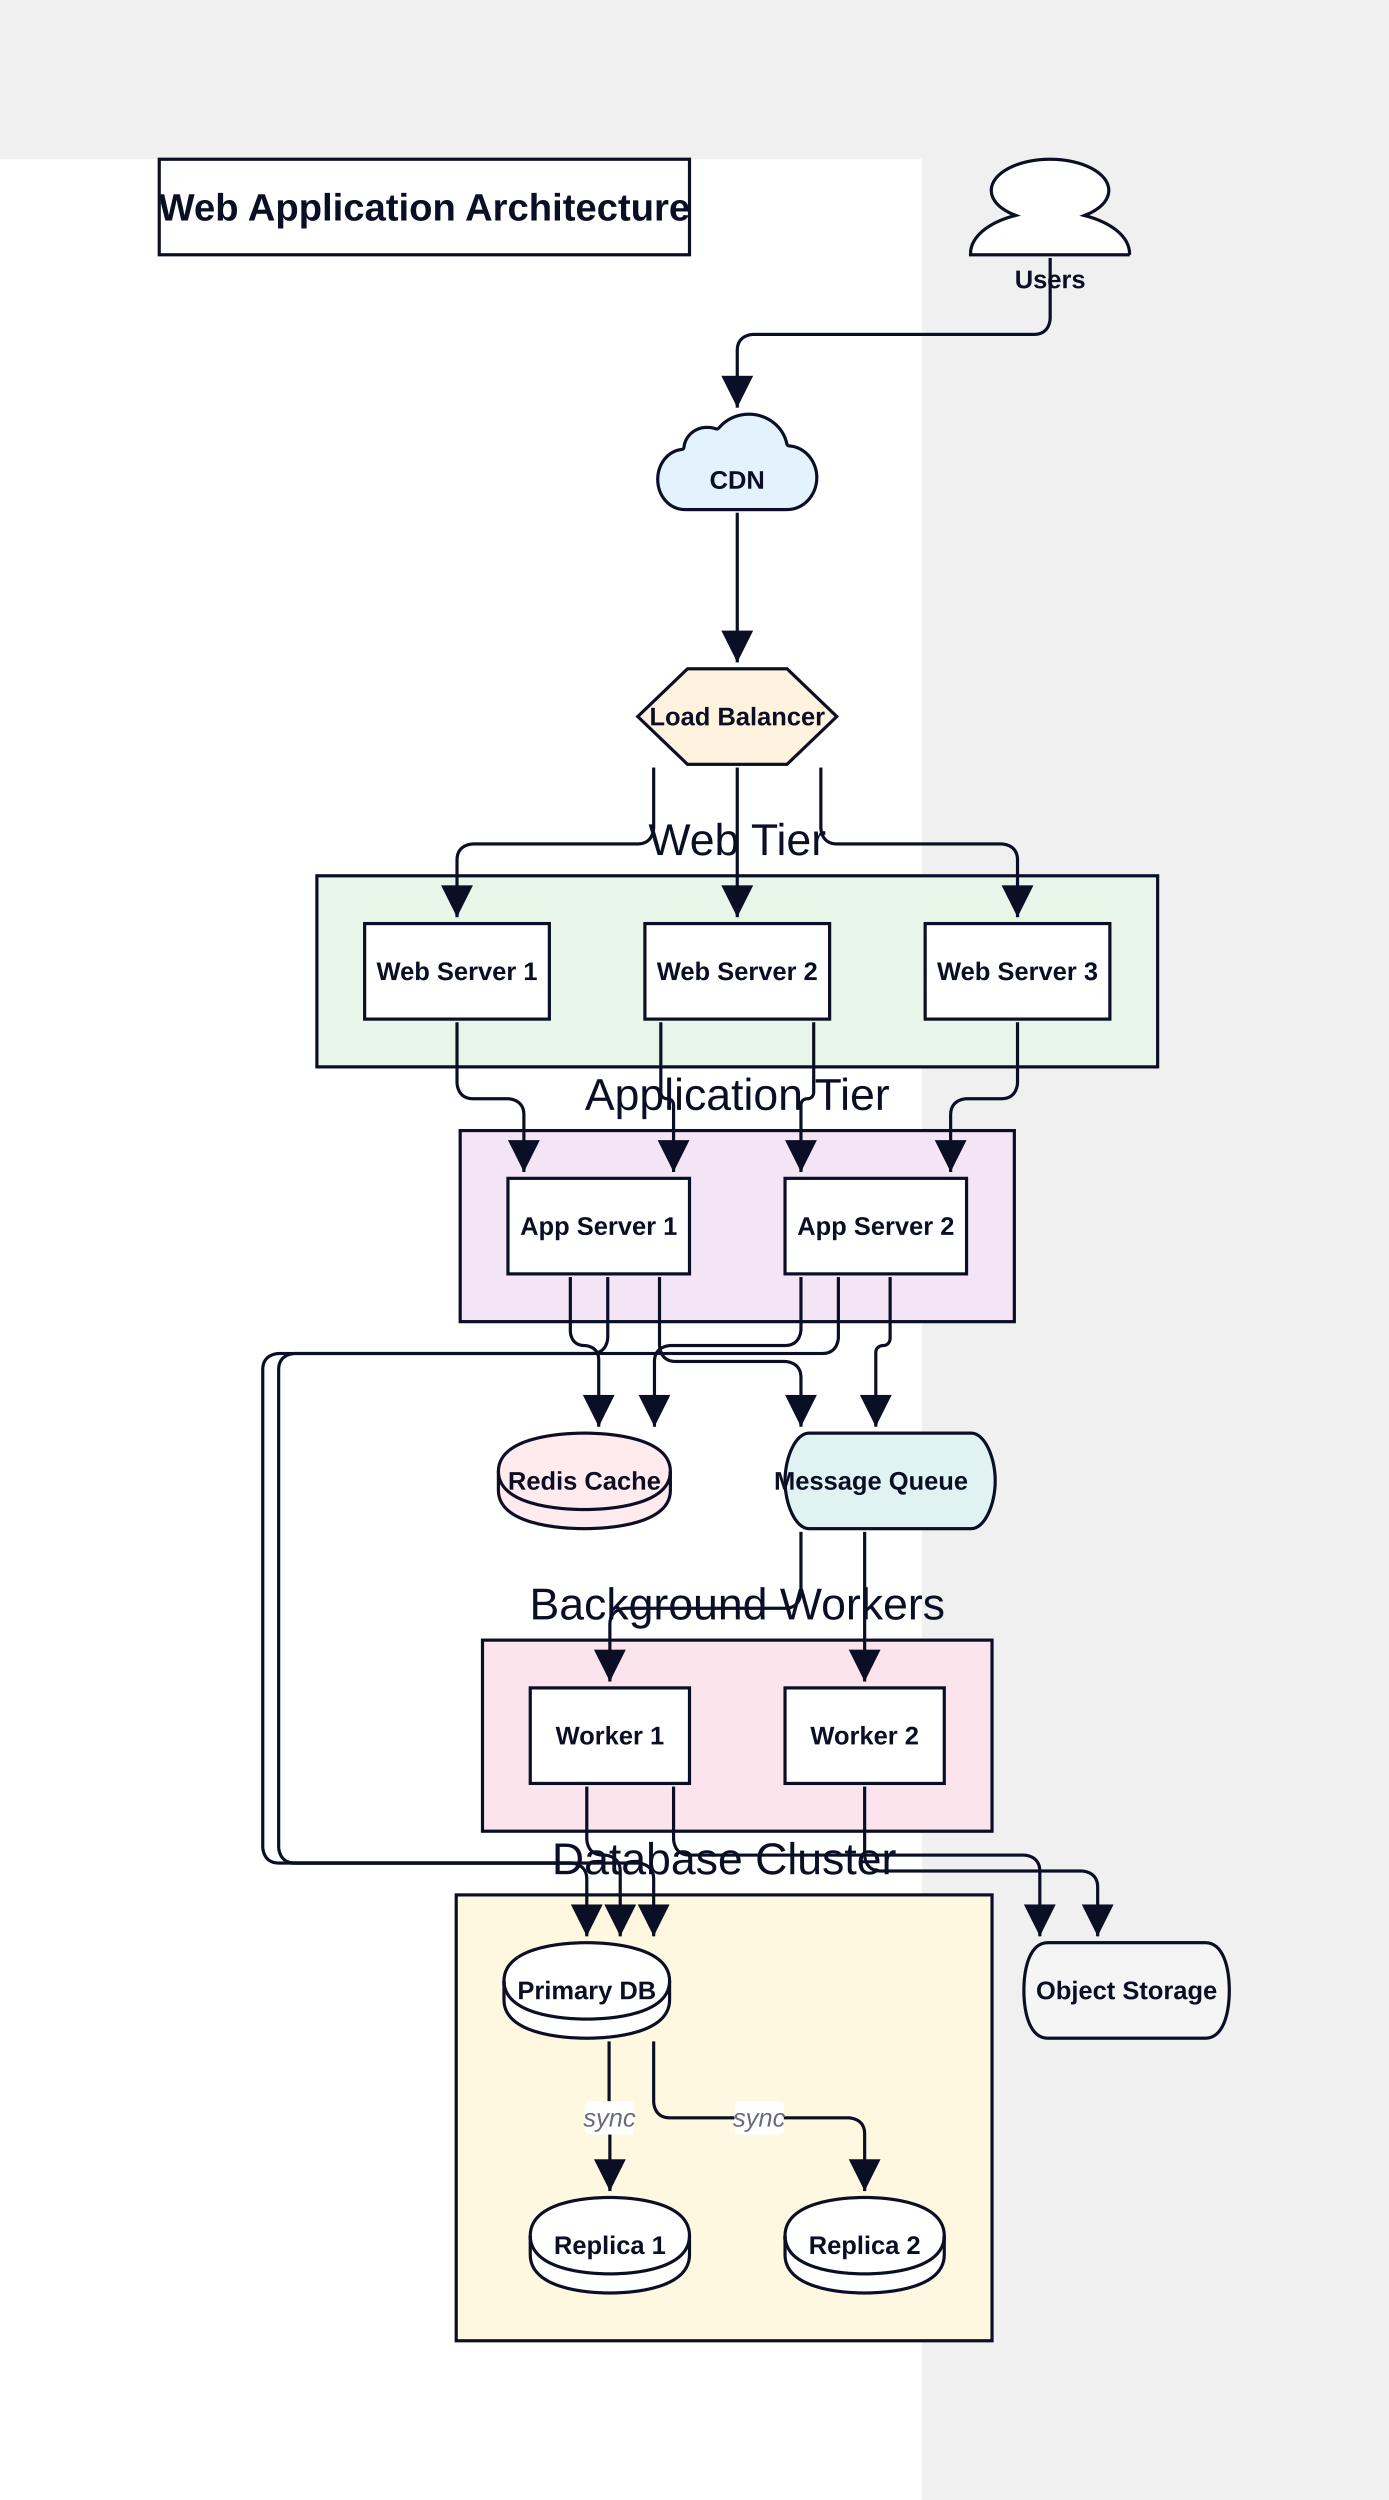
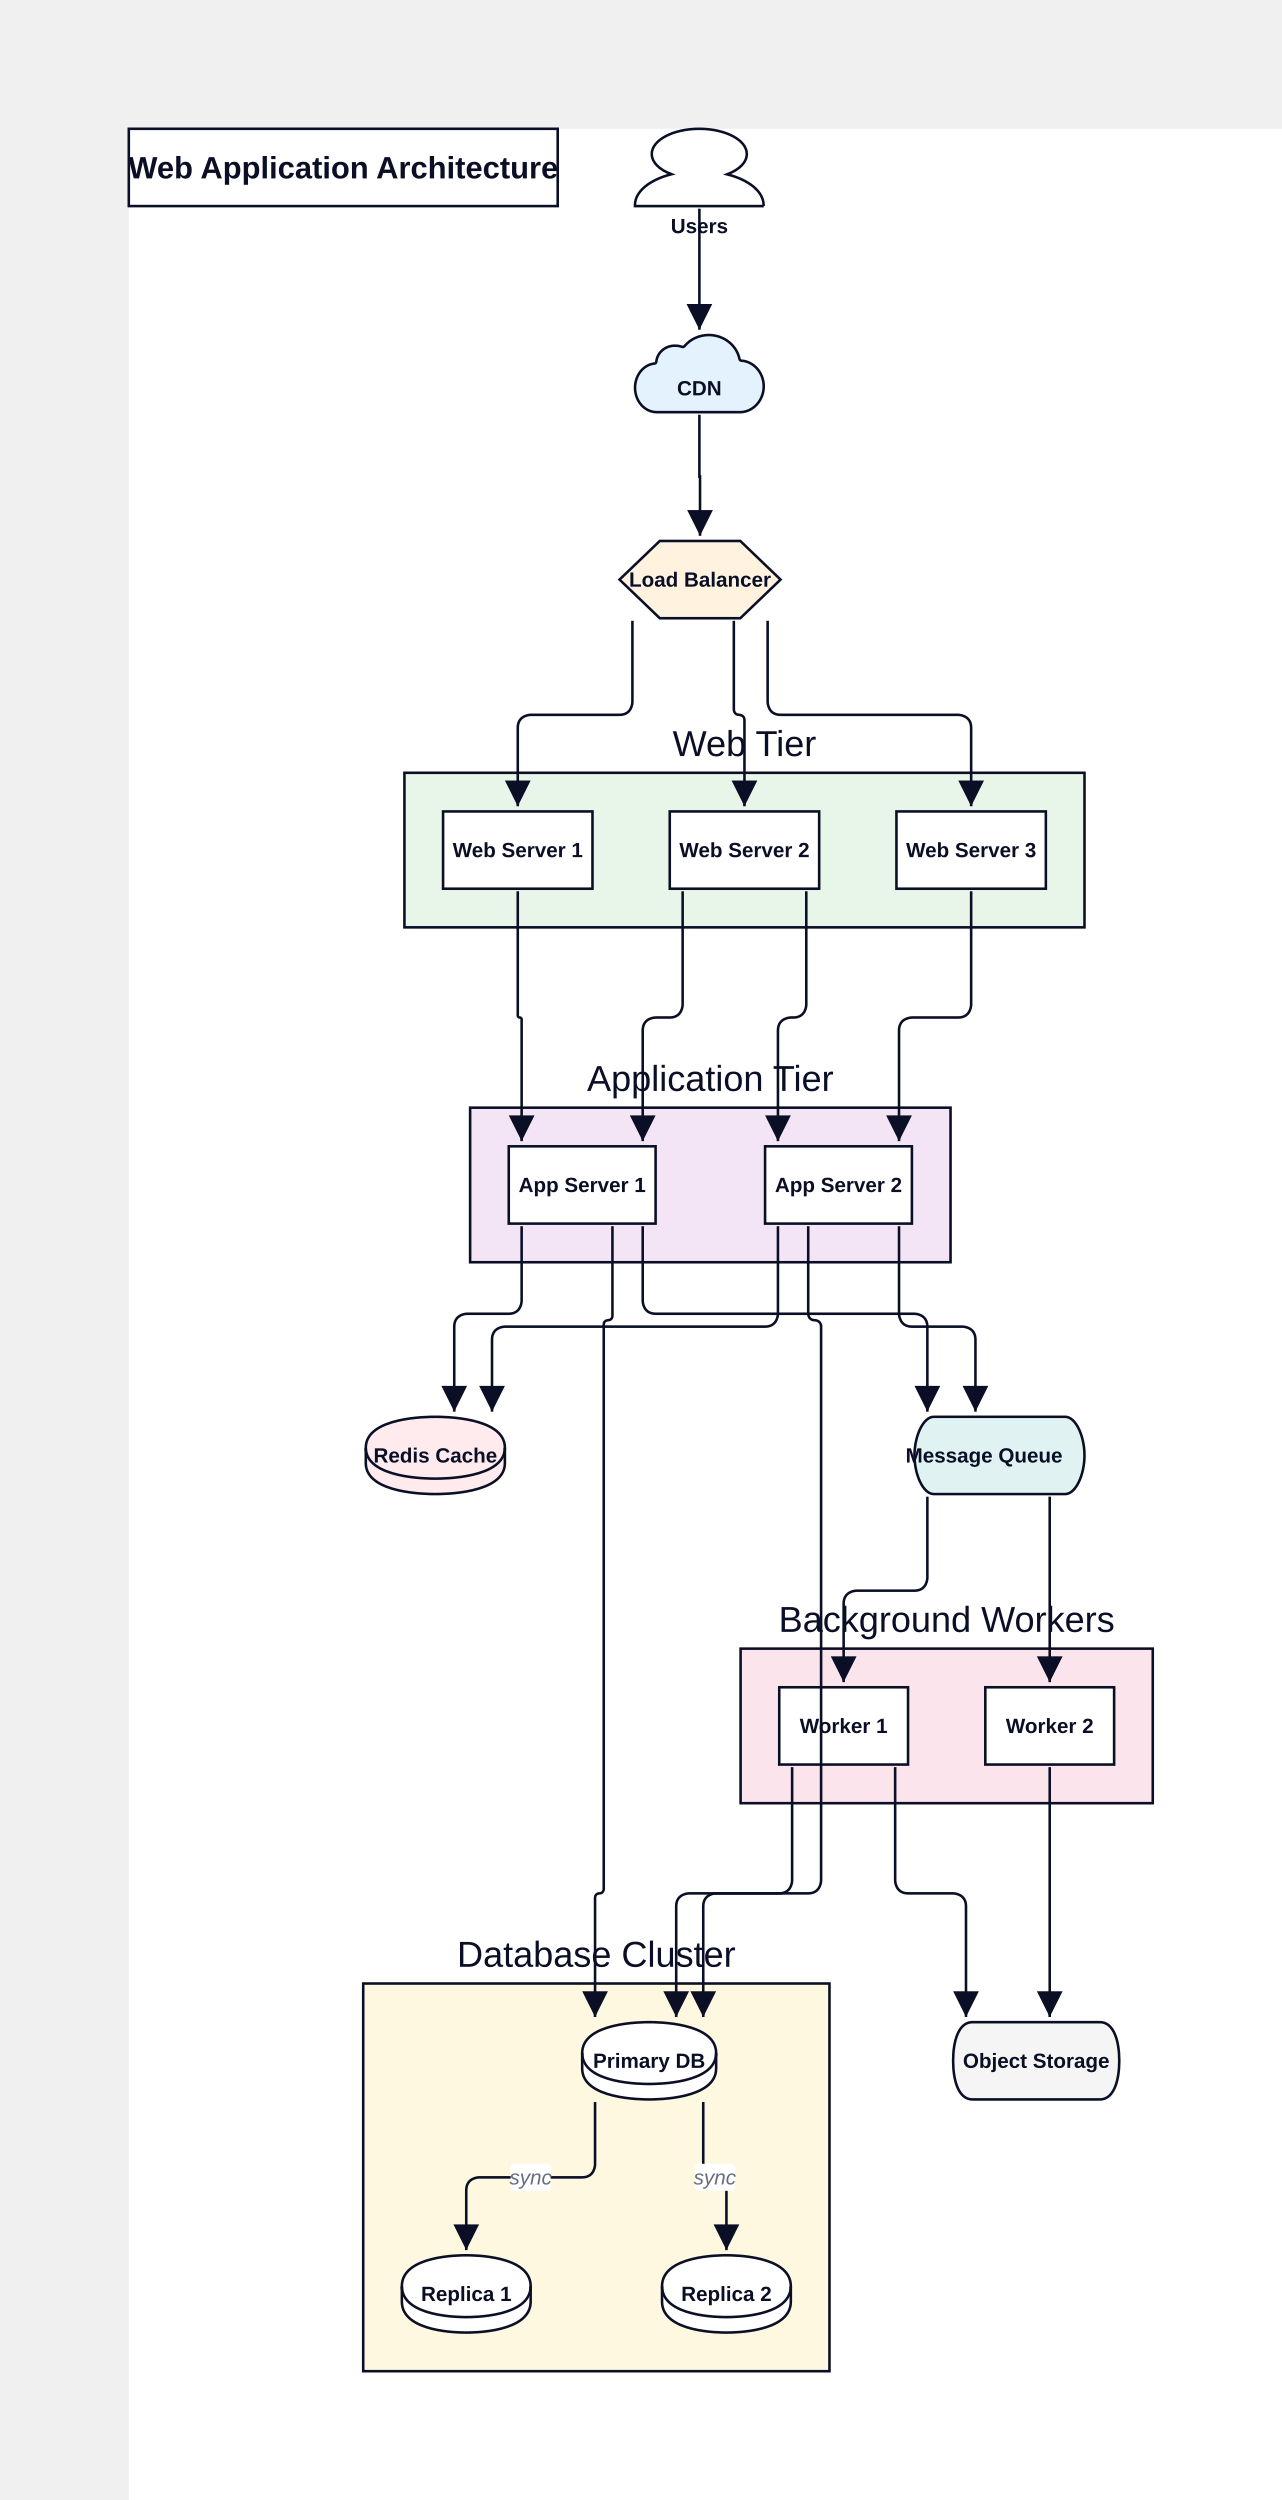
- <svg xmlns="http://www.w3.org/2000/svg" width="872" height="1570" viewBox="293 -100 872 1570" data-d2-version="0.1.0">
+ <svg xmlns="http://www.w3.org/2000/svg" width="995" height="1941" viewBox="-100 -100 995 1941" data-d2-version="0.1.0">
  <defs>
    <marker id="arrow-triangle" markerWidth="10" markerHeight="10" refX="10" refY="5" orient="auto" markerUnits="strokeWidth">
      <path d="M0,0 L10,5 L0,10 Z" fill="#0A0F25" />
    </marker>
    <marker id="arrow-triangle-reverse" markerWidth="10" markerHeight="10" refX="0" refY="5" orient="auto" markerUnits="strokeWidth">
      <path d="M10,0 L0,5 L10,10 Z" fill="#0A0F25" />
    </marker>
    <marker id="arrow-diamond" markerWidth="10" markerHeight="10" refX="10" refY="5" orient="auto" markerUnits="strokeWidth">
      <path d="M0,5 L5,0 L10,5 L5,10 Z" fill="#0A0F25" />
    </marker>
    <marker id="arrow-diamond-reverse" markerWidth="10" markerHeight="10" refX="0" refY="5" orient="auto" markerUnits="strokeWidth">
      <path d="M0,5 L5,0 L10,5 L5,10 Z" fill="#0A0F25" />
    </marker>
    <marker id="arrow-circle" markerWidth="10" markerHeight="10" refX="6" refY="5" orient="auto" markerUnits="strokeWidth">
      <circle cx="5" cy="5" r="4" fill="#0A0F25" />
    </marker>
    <marker id="arrow-circle-reverse" markerWidth="10" markerHeight="10" refX="4" refY="5" orient="auto" markerUnits="strokeWidth">
      <circle cx="5" cy="5" r="4" fill="#0A0F25" />
    </marker>
    <marker id="arrow-cf-one" markerWidth="10" markerHeight="10" refX="10" refY="5" orient="auto" markerUnits="strokeWidth">
      <line x1="10" y1="0" x2="10" y2="10" stroke="#0A0F25" stroke-width="2" />
    </marker>
    <marker id="arrow-cf-one-reverse" markerWidth="10" markerHeight="10" refX="0" refY="5" orient="auto" markerUnits="strokeWidth">
      <line x1="0" y1="0" x2="0" y2="10" stroke="#0A0F25" stroke-width="2" />
    </marker>
    <marker id="arrow-cf-many" markerWidth="10" markerHeight="10" refX="10" refY="5" orient="auto" markerUnits="strokeWidth">
      <path d="M0,5 L10,0 M0,5 L10,5 M0,5 L10,10" stroke="#0A0F25" stroke-width="2" fill="none" />
    </marker>
    <marker id="arrow-cf-many-reverse" markerWidth="10" markerHeight="10" refX="0" refY="5" orient="auto" markerUnits="strokeWidth">
      <path d="M10,5 L0,0 M10,5 L0,5 M10,5 L0,10" stroke="#0A0F25" stroke-width="2" fill="none" />
    </marker>
    <marker id="arrow-cf-one-required" markerWidth="10" markerHeight="10" refX="10" refY="5" orient="auto" markerUnits="strokeWidth">
      <line x1="10" y1="0" x2="10" y2="10" stroke="#0A0F25" stroke-width="2" />
      <line x1="7" y1="0" x2="7" y2="10" stroke="#0A0F25" stroke-width="2" />
    </marker>
    <marker id="arrow-cf-one-required-reverse" markerWidth="10" markerHeight="10" refX="0" refY="5" orient="auto" markerUnits="strokeWidth">
      <line x1="0" y1="0" x2="0" y2="10" stroke="#0A0F25" stroke-width="2" />
      <line x1="3" y1="0" x2="3" y2="10" stroke="#0A0F25" stroke-width="2" />
    </marker>
    <marker id="arrow-cf-many-required" markerWidth="10" markerHeight="10" refX="10" refY="5" orient="auto" markerUnits="strokeWidth">
      <path d="M0,5 L10,0 M0,5 L10,5 M0,5 L10,10" stroke="#0A0F25" stroke-width="2" fill="none" />
      <line x1="3" y1="0" x2="3" y2="10" stroke="#0A0F25" stroke-width="2" />
    </marker>
    <marker id="arrow-cf-many-required-reverse" markerWidth="10" markerHeight="10" refX="0" refY="5" orient="auto" markerUnits="strokeWidth">
      <path d="M10,5 L0,0 M10,5 L0,5 M10,5 L0,10" stroke="#0A0F25" stroke-width="2" fill="none" />
      <line x1="7" y1="0" x2="7" y2="10" stroke="#0A0F25" stroke-width="2" />
    </marker>
    <marker id="arrow-cf-one-optional" markerWidth="10" markerHeight="10" refX="10" refY="5" orient="auto" markerUnits="strokeWidth">
      <line x1="10" y1="0" x2="10" y2="10" stroke="#0A0F25" stroke-width="2" />
      <circle cx="7" cy="5" r="2" stroke="#0A0F25" stroke-width="2" fill="white" />
    </marker>
    <marker id="arrow-cf-one-optional-reverse" markerWidth="10" markerHeight="10" refX="0" refY="5" orient="auto" markerUnits="strokeWidth">
      <line x1="0" y1="0" x2="0" y2="10" stroke="#0A0F25" stroke-width="2" />
      <circle cx="3" cy="5" r="2" stroke="#0A0F25" stroke-width="2" fill="white" />
    </marker>
    <marker id="arrow-cf-many-optional" markerWidth="10" markerHeight="10" refX="10" refY="5" orient="auto" markerUnits="strokeWidth">
      <path d="M0,5 L10,0 M0,5 L10,5 M0,5 L10,10" stroke="#0A0F25" stroke-width="2" fill="none" />
      <circle cx="3" cy="5" r="2" stroke="#0A0F25" stroke-width="2" fill="white" />
    </marker>
    <marker id="arrow-cf-many-optional-reverse" markerWidth="10" markerHeight="10" refX="0" refY="5" orient="auto" markerUnits="strokeWidth">
      <path d="M10,5 L0,0 M10,5 L0,5 M10,5 L0,10" stroke="#0A0F25" stroke-width="2" fill="none" />
      <circle cx="7" cy="5" r="2" stroke="#0A0F25" stroke-width="2" fill="white" />
    </marker>
    <marker id="arrow-line" markerWidth="10" markerHeight="10" refX="10" refY="5" orient="auto" markerUnits="strokeWidth">
      <line x1="10" y1="0" x2="10" y2="10" stroke="#0A0F25" stroke-width="2" />
    </marker>
    <marker id="arrow-line-reverse" markerWidth="10" markerHeight="10" refX="0" refY="5" orient="auto" markerUnits="strokeWidth">
      <line x1="0" y1="0" x2="0" y2="10" stroke="#0A0F25" stroke-width="2" />
    </marker>
    <marker id="arrow-open" markerWidth="10" markerHeight="10" refX="10" refY="5" orient="auto" markerUnits="strokeWidth">
      <path d="M0,0 L10,5 L0,10" stroke="#0A0F25" stroke-width="2" fill="none" />
    </marker>
    <marker id="arrow-open-reverse" markerWidth="10" markerHeight="10" refX="0" refY="5" orient="auto" markerUnits="strokeWidth">
      <path d="M10,0 L0,5 L10,10" stroke="#0A0F25" stroke-width="2" fill="none" />
    </marker>
    <marker id="arrow" markerWidth="10" markerHeight="10" refX="10" refY="5" orient="auto" markerUnits="strokeWidth">
      <path d="M0,0 L10,5 L0,10 Z" fill="#0A0F25" />
    </marker>
    <marker id="arrow-reverse" markerWidth="10" markerHeight="10" refX="0" refY="5" orient="auto" markerUnits="strokeWidth">
      <path d="M10,0 L0,5 L10,10 Z" fill="#0A0F25" />
    </marker>
  </defs>
  <rect width="100%" height="100%" fill="#FFFFFF" />
  <g id="base-layer">
-     <rect x="393" y="0" width="333" height="60" fill="#FFFFFF" stroke="#0A0F25" stroke-width="2" rx="0" ry="0" />
-     <path d="M 1002.5 60 H 902.5 v -0.853 c 0 -10.233 10.981 -19.457 28.258 -23.876 C 921.241 31.705 915.531 25.891 915.531 19.535 C 915.531 8.76 932.075 0 952.427 0 c 20.351 0 36.896 8.76 36.896 19.535 c 0 6.357 -5.564 12.093 -15.227 15.814 c 17.277 4.419 28.258 13.643 28.258 23.876 v 0.775 Z" fill="#FFFFFF" stroke="#0A0F25" stroke-width="2" />
-     <path d="M 722.527 180.975 C 722.527 181.613 721.861 182.25 721.194 182.25 C 712.701 183.046 706.04 191.173 706.04 201.052 C 706.04 211.568 713.534 220.013 723.026 220.013 H 787.475 C 797.633 220.013 805.96 210.93 805.96 199.936 C 805.96 189.42 798.299 180.656 788.641 180.019 C 787.974 180.019 787.308 179.541 787.142 178.744 C 784.977 168.069 774.985 160.102 763.328 160.102 C 755.667 160.102 748.839 163.448 744.509 168.706 C 744.01 169.344 743.177 169.503 742.677 169.344 C 741.012 168.706 739.18 168.388 737.182 168.388 C 729.521 168.228 723.193 173.805 722.527 180.975 Z" fill="#e3f2fd" stroke="#0A0F25" stroke-width="2" />
-     <polygon points="724.75,320 787.25,320 818.5,350 787.25,380 724.75,380 693.5,350" fill="#fff3e0" stroke="#0A0F25" stroke-width="2" />
-     <rect x="492" y="450" width="528" height="120" fill="#e8f5e9" stroke="#0A0F25" stroke-width="2" rx="0" ry="0" />
-     <rect x="582" y="610" width="348" height="120" fill="#f3e5f5" stroke="#0A0F25" stroke-width="2" rx="0" ry="0" />
-     <path d="M 606 824 C 606 800 654.6 800 660 800 C 665.4 800 714 800 714 824 L 714 836 C 714 860 665.4 860 660 860 C 654.6 860 606 860 606 836 L 606 824 Z" fill="#ffebee" stroke="#0A0F25" stroke-width="2" />
-     <ellipse cx="660" cy="824" rx="54" ry="24" fill="none" stroke="none" stroke-width="0" />
-     <path d="M 606 824 C 606 848 654.6 848 660 848 C 665.4 848 714 848 714 824" fill="none" stroke="#0A0F25" stroke-width="2" />
-     <rect x="579.5" y="1090" width="336.5" height="280" fill="#fff8e1" stroke="#0A0F25" stroke-width="2" rx="0" ry="0" />
-     <path d="M 801 800 L 903 800 C 911.25 800 918 815 918 830 C 918 845 911.25 860 903 860 L 801 860 C 792.75 860 786 845 786 830 C 786 815 792.75 800 801 800 Z" fill="#e0f2f1" stroke="#0A0F25" stroke-width="2" />
-     <rect x="596" y="930" width="320" height="120" fill="#fce4ec" stroke="#0A0F25" stroke-width="2" rx="0" ry="0" />
-     <path d="M 951 1120 L 1050 1120 C 1060.95 1120 1065 1135 1065 1150 C 1065 1165 1060.95 1180 1050 1180 L 951 1180 C 940.05 1180 936 1165 936 1150 C 936 1135 940.05 1120 951 1120 Z" fill="#f5f5f5" stroke="#0A0F25" stroke-width="2" />
-     <rect x="698" y="480" width="116" height="60" fill="#FFFFFF" stroke="#0A0F25" stroke-width="2" rx="0" ry="0" />
-     <rect x="874" y="480" width="116" height="60" fill="#FFFFFF" stroke="#0A0F25" stroke-width="2" rx="0" ry="0" />
-     <path d="M 609.5 1144 C 609.5 1120 656.3 1120 661.5 1120 C 666.7 1120 713.5 1120 713.5 1144 L 713.5 1156 C 713.5 1180 666.7 1180 661.5 1180 C 656.3 1180 609.5 1180 609.5 1156 L 609.5 1144 Z" fill="#FFFFFF" stroke="#0A0F25" stroke-width="2" />
-     <ellipse cx="661.5" cy="1144" rx="52" ry="24" fill="none" stroke="none" stroke-width="0" />
-     <path d="M 609.5 1144 C 609.5 1168 656.3 1168 661.5 1168 C 666.7 1168 713.5 1168 713.5 1144" fill="none" stroke="#0A0F25" stroke-width="2" />
-     <path d="M 626 1304 C 626 1280 671 1280 676 1280 C 681 1280 726 1280 726 1304 L 726 1316 C 726 1340 681 1340 676 1340 C 671 1340 626 1340 626 1316 L 626 1304 Z" fill="#FFFFFF" stroke="#0A0F25" stroke-width="2" />
-     <ellipse cx="676" cy="1304" rx="50" ry="24" fill="none" stroke="none" stroke-width="0" />
-     <path d="M 626 1304 C 626 1328 671 1328 676 1328 C 681 1328 726 1328 726 1304" fill="none" stroke="#0A0F25" stroke-width="2" />
-     <path d="M 786 1304 C 786 1280 831 1280 836 1280 C 841 1280 886 1280 886 1304 L 886 1316 C 886 1340 841 1340 836 1340 C 831 1340 786 1340 786 1316 L 786 1304 Z" fill="#FFFFFF" stroke="#0A0F25" stroke-width="2" />
-     <ellipse cx="836" cy="1304" rx="50" ry="24" fill="none" stroke="none" stroke-width="0" />
-     <path d="M 786 1304 C 786 1328 831 1328 836 1328 C 841 1328 886 1328 886 1304" fill="none" stroke="#0A0F25" stroke-width="2" />
-     <rect x="522" y="480" width="116" height="60" fill="#FFFFFF" stroke="#0A0F25" stroke-width="2" rx="0" ry="0" />
-     <rect x="612" y="640" width="114" height="60" fill="#FFFFFF" stroke="#0A0F25" stroke-width="2" rx="0" ry="0" />
-     <rect x="626" y="960" width="100" height="60" fill="#FFFFFF" stroke="#0A0F25" stroke-width="2" rx="0" ry="0" />
-     <rect x="786" y="960" width="100" height="60" fill="#FFFFFF" stroke="#0A0F25" stroke-width="2" rx="0" ry="0" />
-     <rect x="786" y="640" width="114" height="60" fill="#FFFFFF" stroke="#0A0F25" stroke-width="2" rx="0" ry="0" />
-     <path d="M 675.5 1182 C 675.5 1201.2 675.5 1210.8 675.5 1230 C 675.7 1230 675.8 1230 676 1230 C 676 1248.4 676 1257.6 676 1276" fill="none" stroke="#0A0F25" stroke-width="2" marker-end="url(#arrow-triangle)" />
-     <rect x="660.25" y="1219.5" width="31" height="21" fill="#FFFFFF" stroke="none" stroke-width="1" rx="3" ry="3" />
-     <text x="675.75" y="1235.5" text-anchor="middle" dominant-baseline="alphabetic" font-family="Arial, sans-serif" font-size="16" style="fill: #676C7E; font-style: italic">sync</text>
-     <path d="M 703.5 1182 C 703.5 1197.2 703.5 1204.8 703.5 1220 C 703.5 1220 703.5 1230 713.5 1230 C 758.5 1230 781 1230 826 1230 C 826 1230 836 1230 836 1240 C 836 1254.4 836 1261.6 836 1276" fill="none" stroke="#0A0F25" stroke-width="2" marker-end="url(#arrow-triangle)" />
-     <rect x="754.25" y="1219.5" width="31" height="21" fill="#FFFFFF" stroke="none" stroke-width="1" rx="3" ry="3" />
-     <text x="769.75" y="1235.5" text-anchor="middle" dominant-baseline="alphabetic" font-family="Arial, sans-serif" font-size="16" style="fill: #676C7E; font-style: italic">sync</text>
-     <path d="M 952.5 62 C 952.5 77.2 952.5 84.8 952.5 100 C 952.5 100 952.5 110 942.5 110 C 871.9 110 836.6 110 766 110 C 766 110 756 110 756 120 C 756 134.4 756 141.6 756 156" fill="none" stroke="#0A0F25" stroke-width="2" marker-end="url(#arrow-triangle)" />
-     <path d="M 756 222 C 756 259.6 756 278.4 756 316" fill="none" stroke="#0A0F25" stroke-width="2" marker-end="url(#arrow-triangle)" />
-     <path d="M 703.5 382 C 703.5 397.2 703.5 404.8 703.5 420 C 703.5 420 703.5 430 693.5 430 C 652.1 430 631.4 430 590 430 C 590 430 580 430 580 440 C 580 454.4 580 461.6 580 476" fill="none" stroke="#0A0F25" stroke-width="2" marker-end="url(#arrow-triangle)" />
-     <path d="M 756 382 C 756 419.6 756 438.4 756 476" fill="none" stroke="#0A0F25" stroke-width="2" marker-end="url(#arrow-triangle)" />
-     <path d="M 808.5 382 C 808.5 397.2 808.5 404.8 808.5 420 C 808.5 420 808.5 430 818.5 430 C 859.9 430 880.6 430 922 430 C 922 430 932 430 932 440 C 932 454.4 932 461.6 932 476" fill="none" stroke="#0A0F25" stroke-width="2" marker-end="url(#arrow-triangle)" />
-     <path d="M 580 542 C 580 557.2 580 564.8 580 580 C 580 580 580 590 590 590 C 598.8 590 603.2 590 612 590 C 612 590 622 590 622 600 C 622 614.4 622 621.6 622 636" fill="none" stroke="#0A0F25" stroke-width="2" marker-end="url(#arrow-triangle)" />
-     <path d="M 708 542 C 708 559.6 708 568.4 708 586 C 708 586 708 590 712 590 C 712 590 712 590 712 590 C 712 590 716 590 716 594 C 716 610.8 716 619.2 716 636" fill="none" stroke="#0A0F25" stroke-width="2" marker-end="url(#arrow-triangle)" />
-     <path d="M 804 542 C 804 559.6 804 568.4 804 586 C 804 586 804 590 800 590 C 800 590 800 590 800 590 C 800 590 796 590 796 594 C 796 610.8 796 619.2 796 636" fill="none" stroke="#0A0F25" stroke-width="2" marker-end="url(#arrow-triangle)" />
-     <path d="M 932 542 C 932 557.2 932 564.8 932 580 C 932 580 932 590 922 590 C 913.2 590 908.8 590 900 590 C 900 590 890 590 890 600 C 890 614.4 890 621.6 890 636" fill="none" stroke="#0A0F25" stroke-width="2" marker-end="url(#arrow-triangle)" />
-     <path d="M 651.167 702 C 651.167 715.633 651.167 722.45 651.167 736.083 C 651.167 736.083 651.167 745 660.083 745 C 660.083 745 660.083 745 660.083 745 C 660.083 745 669 745 669 753.917 C 669 770.75 669 779.167 669 796" fill="none" stroke="#0A0F25" stroke-width="2" marker-end="url(#arrow-triangle)" />
-     <path d="M 796 702 C 796 715.2 796 721.8 796 735 C 796 735 796 745 786 745 C 757.2 745 742.8 745 714 745 C 714 745 704 745 704 755 C 704 771.4 704 779.6 704 796" fill="none" stroke="#0A0F25" stroke-width="2" marker-end="url(#arrow-triangle)" />
-     <path d="M 674.667 702 C 674.667 717.2 674.667 724.8 674.667 740 C 674.667 740 674.667 750 664.667 750 C 590 750 552.667 750 478 750 C 478 750 468 750 468 760 C 468 880 468 940 468 1060 C 468 1060 468 1070 478 1070 C 547.4 1070 582.1 1070 651.5 1070 C 651.5 1070 661.5 1070 661.5 1080 C 661.5 1094.4 661.5 1101.6 661.5 1116" fill="none" stroke="#0A0F25" stroke-width="2" marker-end="url(#arrow-triangle)" />
-     <path d="M 819.5 702 C 819.5 717.2 819.5 724.8 819.5 740 C 819.5 740 819.5 750 809.5 750 C 672.9 750 604.6 750 468 750 C 468 750 458 750 458 760 C 458 880 458 940 458 1060 C 458 1060 458 1070 468 1070 C 558.2 1070 603.3 1070 693.5 1070 C 693.5 1070 703.5 1070 703.5 1080 C 703.5 1094.4 703.5 1101.6 703.5 1116" fill="none" stroke="#0A0F25" stroke-width="2" marker-end="url(#arrow-triangle)" />
-     <path d="M 707.167 702 C 707.167 719.2 707.167 727.8 707.167 745 C 707.167 745 707.167 755 717.167 755 C 744.7 755 758.467 755 786 755 C 786 755 796 755 796 765 C 796 777.4 796 783.6 796 796" fill="none" stroke="#0A0F25" stroke-width="2" marker-end="url(#arrow-triangle)" />
-     <path d="M 852 702 C 852 717.4 852 725.1 852 740.5 C 852 740.5 852 745 847.5 745 C 847.5 745 847.5 745 847.5 745 C 847.5 745 843 745 843 749.5 C 843 768.1 843 777.4 843 796" fill="none" stroke="#0A0F25" stroke-width="2" marker-end="url(#arrow-triangle)" />
-     <path d="M 796 862 C 796 877.2 796 884.8 796 900 C 796 900 796 910 786 910 C 746 910 726 910 686 910 C 686 910 676 910 676 920 C 676 934.4 676 941.6 676 956" fill="none" stroke="#0A0F25" stroke-width="2" marker-end="url(#arrow-triangle)" />
-     <path d="M 836 862 C 836 899.6 836 918.4 836 956" fill="none" stroke="#0A0F25" stroke-width="2" marker-end="url(#arrow-triangle)" />
-     <path d="M 716 1022 C 716 1035.2 716 1041.8 716 1055 C 716 1055 716 1065 726 1065 C 810 1065 852 1065 936 1065 C 936 1065 946 1065 946 1075 C 946 1091.4 946 1099.6 946 1116" fill="none" stroke="#0A0F25" stroke-width="2" marker-end="url(#arrow-triangle)" />
-     <path d="M 836 1022 C 836 1039.2 836 1047.8 836 1065 C 836 1065 836 1075 846 1075 C 896.533 1075 921.8 1075 972.333 1075 C 972.333 1075 982.333 1075 982.333 1085 C 982.333 1097.4 982.333 1103.6 982.333 1116" fill="none" stroke="#0A0F25" stroke-width="2" marker-end="url(#arrow-triangle)" />
-     <path d="M 661.5 1022 C 661.5 1035.2 661.5 1041.8 661.5 1055 C 661.5 1055 661.5 1065 671.5 1065 C 671.9 1065 672.1 1065 672.5 1065 C 672.5 1065 682.5 1065 682.5 1075 C 682.5 1091.4 682.5 1099.6 682.5 1116" fill="none" stroke="#0A0F25" stroke-width="2" marker-end="url(#arrow-triangle)" />
-     <text x="559.5" y="38.5" text-anchor="middle" dominant-baseline="alphabetic" font-family="Arial, sans-serif" font-size="24" style="fill: #0A0F25; font-weight: 700">Web Application Architecture</text>
-     <text x="952.5" y="81" text-anchor="middle" dominant-baseline="alphabetic" font-family="Arial, sans-serif" font-size="16" style="fill: #0A0F25; font-weight: 700">Users</text>
-     <text x="755.95" y="206.94" text-anchor="middle" dominant-baseline="alphabetic" font-family="Arial, sans-serif" font-size="16" style="fill: #0A0F25; font-weight: 700">CDN</text>
-     <text x="756" y="355.5" text-anchor="middle" dominant-baseline="alphabetic" font-family="Arial, sans-serif" font-size="16" style="fill: #0A0F25; font-weight: 700">Load Balancer</text>
-     <text x="756" y="437" text-anchor="middle" dominant-baseline="alphabetic" font-family="Arial, sans-serif" font-size="28" style="fill: #0A0F25">Web Tier</text>
-     <text x="756" y="597" text-anchor="middle" dominant-baseline="alphabetic" font-family="Arial, sans-serif" font-size="28" style="fill: #0A0F25">Application Tier</text>
-     <text x="660" y="835.5" text-anchor="middle" dominant-baseline="alphabetic" font-family="Arial, sans-serif" font-size="16" style="fill: #0A0F25; font-weight: 700">Redis Cache</text>
-     <text x="747.75" y="1077" text-anchor="middle" dominant-baseline="alphabetic" font-family="Arial, sans-serif" font-size="28" style="fill: #0A0F25">Database Cluster</text>
-     <text x="840" y="835.5" text-anchor="middle" dominant-baseline="alphabetic" font-family="Arial, sans-serif" font-size="16" style="fill: #0A0F25; font-weight: 700">Message Queue</text>
-     <text x="756" y="917" text-anchor="middle" dominant-baseline="alphabetic" font-family="Arial, sans-serif" font-size="28" style="fill: #0A0F25">Background Workers</text>
-     <text x="1000.5" y="1155.5" text-anchor="middle" dominant-baseline="alphabetic" font-family="Arial, sans-serif" font-size="16" style="fill: #0A0F25; font-weight: 700">Object Storage</text>
-     <text x="756" y="515.5" text-anchor="middle" dominant-baseline="alphabetic" font-family="Arial, sans-serif" font-size="16" style="fill: #0A0F25; font-weight: 700">Web Server 2</text>
-     <text x="932" y="515.5" text-anchor="middle" dominant-baseline="alphabetic" font-family="Arial, sans-serif" font-size="16" style="fill: #0A0F25; font-weight: 700">Web Server 3</text>
-     <text x="661.5" y="1155.5" text-anchor="middle" dominant-baseline="alphabetic" font-family="Arial, sans-serif" font-size="16" style="fill: #0A0F25; font-weight: 700">Primary DB</text>
-     <text x="676" y="1315.5" text-anchor="middle" dominant-baseline="alphabetic" font-family="Arial, sans-serif" font-size="16" style="fill: #0A0F25; font-weight: 700">Replica 1</text>
-     <text x="836" y="1315.5" text-anchor="middle" dominant-baseline="alphabetic" font-family="Arial, sans-serif" font-size="16" style="fill: #0A0F25; font-weight: 700">Replica 2</text>
-     <text x="580" y="515.5" text-anchor="middle" dominant-baseline="alphabetic" font-family="Arial, sans-serif" font-size="16" style="fill: #0A0F25; font-weight: 700">Web Server 1</text>
-     <text x="669" y="675.5" text-anchor="middle" dominant-baseline="alphabetic" font-family="Arial, sans-serif" font-size="16" style="fill: #0A0F25; font-weight: 700">App Server 1</text>
-     <text x="676" y="995.5" text-anchor="middle" dominant-baseline="alphabetic" font-family="Arial, sans-serif" font-size="16" style="fill: #0A0F25; font-weight: 700">Worker 1</text>
-     <text x="836" y="995.5" text-anchor="middle" dominant-baseline="alphabetic" font-family="Arial, sans-serif" font-size="16" style="fill: #0A0F25; font-weight: 700">Worker 2</text>
-     <text x="843" y="675.5" text-anchor="middle" dominant-baseline="alphabetic" font-family="Arial, sans-serif" font-size="16" style="fill: #0A0F25; font-weight: 700">App Server 2</text>
+     <rect x="0" y="0" width="333" height="60" fill="#FFFFFF" stroke="#0A0F25" stroke-width="2" rx="0" ry="0" />
+     <path d="M 493 60 H 393 v -0.853 c 0 -10.233 10.981 -19.457 28.258 -23.876 C 411.741 31.705 406.031 25.891 406.031 19.535 C 406.031 8.76 422.575 0 442.927 0 c 20.351 0 36.896 8.76 36.896 19.535 c 0 6.357 -5.564 12.093 -15.227 15.814 c 17.277 4.419 28.258 13.643 28.258 23.876 v 0.775 Z" fill="#FFFFFF" stroke="#0A0F25" stroke-width="2" />
+     <path d="M 409.527 180.975 C 409.527 181.613 408.861 182.25 408.194 182.25 C 399.701 183.046 393.04 191.173 393.04 201.052 C 393.04 211.568 400.534 220.013 410.026 220.013 H 474.475 C 484.633 220.013 492.96 210.93 492.96 199.936 C 492.96 189.42 485.299 180.656 475.641 180.019 C 474.974 180.019 474.308 179.541 474.142 178.744 C 471.977 168.069 461.985 160.102 450.328 160.102 C 442.667 160.102 435.839 163.448 431.509 168.706 C 431.01 169.344 430.177 169.503 429.677 169.344 C 428.012 168.706 426.18 168.388 424.182 168.388 C 416.521 168.228 410.193 173.805 409.527 180.975 Z" fill="#e3f2fd" stroke="#0A0F25" stroke-width="2" />
+     <polygon points="412.25,320 474.75,320 506,350 474.75,380 412.25,380 381,350" fill="#fff3e0" stroke="#0A0F25" stroke-width="2" />
+     <rect x="214" y="500" width="528" height="120" fill="#e8f5e9" stroke="#0A0F25" stroke-width="2" rx="0" ry="0" />
+     <rect x="265" y="760" width="373" height="120" fill="#f3e5f5" stroke="#0A0F25" stroke-width="2" rx="0" ry="0" />
+     <path d="M 184 1024 C 184 1000 232.6 1000 238 1000 C 243.4 1000 292 1000 292 1024 L 292 1036 C 292 1060 243.4 1060 238 1060 C 232.6 1060 184 1060 184 1036 L 184 1024 Z" fill="#ffebee" stroke="#0A0F25" stroke-width="2" />
+     <ellipse cx="238" cy="1024" rx="54" ry="24" fill="none" stroke="none" stroke-width="0" />
+     <path d="M 184 1024 C 184 1048 232.6 1048 238 1048 C 243.4 1048 292 1048 292 1024" fill="none" stroke="#0A0F25" stroke-width="2" />
+     <rect x="182" y="1440" width="362" height="301" fill="#fff8e1" stroke="#0A0F25" stroke-width="2" rx="0" ry="0" />
+     <path d="M 625 1000 L 727 1000 C 735.25 1000 742 1015 742 1030 C 742 1045 735.25 1060 727 1060 L 625 1060 C 616.75 1060 610 1045 610 1030 C 610 1015 616.75 1000 625 1000 Z" fill="#e0f2f1" stroke="#0A0F25" stroke-width="2" />
+     <rect x="475" y="1180" width="320" height="120" fill="#fce4ec" stroke="#0A0F25" stroke-width="2" rx="0" ry="0" />
+     <path d="M 655 1470 L 754 1470 C 764.95 1470 769 1485 769 1500 C 769 1515 764.95 1530 754 1530 L 655 1530 C 644.05 1530 640 1515 640 1500 C 640 1485 644.05 1470 655 1470 Z" fill="#f5f5f5" stroke="#0A0F25" stroke-width="2" />
+     <rect x="420" y="530" width="116" height="60" fill="#FFFFFF" stroke="#0A0F25" stroke-width="2" rx="0" ry="0" />
+     <rect x="596" y="530" width="116" height="60" fill="#FFFFFF" stroke="#0A0F25" stroke-width="2" rx="0" ry="0" />
+     <path d="M 352 1494 C 352 1470 398.8 1470 404 1470 C 409.2 1470 456 1470 456 1494 L 456 1506 C 456 1530 409.2 1530 404 1530 C 398.8 1530 352 1530 352 1506 L 352 1494 Z" fill="#FFFFFF" stroke="#0A0F25" stroke-width="2" />
+     <ellipse cx="404" cy="1494" rx="52" ry="24" fill="none" stroke="none" stroke-width="0" />
+     <path d="M 352 1494 C 352 1518 398.8 1518 404 1518 C 409.2 1518 456 1518 456 1494" fill="none" stroke="#0A0F25" stroke-width="2" />
+     <path d="M 212 1675 C 212 1651 257 1651 262 1651 C 267 1651 312 1651 312 1675 L 312 1687 C 312 1711 267 1711 262 1711 C 257 1711 212 1711 212 1687 L 212 1675 Z" fill="#FFFFFF" stroke="#0A0F25" stroke-width="2" />
+     <ellipse cx="262" cy="1675" rx="50" ry="24" fill="none" stroke="none" stroke-width="0" />
+     <path d="M 212 1675 C 212 1699 257 1699 262 1699 C 267 1699 312 1699 312 1675" fill="none" stroke="#0A0F25" stroke-width="2" />
+     <path d="M 414 1675 C 414 1651 459 1651 464 1651 C 469 1651 514 1651 514 1675 L 514 1687 C 514 1711 469 1711 464 1711 C 459 1711 414 1711 414 1687 L 414 1675 Z" fill="#FFFFFF" stroke="#0A0F25" stroke-width="2" />
+     <ellipse cx="464" cy="1675" rx="50" ry="24" fill="none" stroke="none" stroke-width="0" />
+     <path d="M 414 1675 C 414 1699 459 1699 464 1699 C 469 1699 514 1699 514 1675" fill="none" stroke="#0A0F25" stroke-width="2" />
+     <rect x="244" y="530" width="116" height="60" fill="#FFFFFF" stroke="#0A0F25" stroke-width="2" rx="0" ry="0" />
+     <rect x="295" y="790" width="114" height="60" fill="#FFFFFF" stroke="#0A0F25" stroke-width="2" rx="0" ry="0" />
+     <rect x="505" y="1210" width="100" height="60" fill="#FFFFFF" stroke="#0A0F25" stroke-width="2" rx="0" ry="0" />
+     <rect x="665" y="1210" width="100" height="60" fill="#FFFFFF" stroke="#0A0F25" stroke-width="2" rx="0" ry="0" />
+     <rect x="494" y="790" width="114" height="60" fill="#FFFFFF" stroke="#0A0F25" stroke-width="2" rx="0" ry="0" />
+     <path d="M 362 1532 C 362 1551.4 362 1561.1 362 1580.5 C 362 1580.5 362 1590.5 352 1590.5 C 320 1590.5 304 1590.5 272 1590.5 C 272 1590.5 262 1590.5 262 1600.5 C 262 1619.1 262 1628.4 262 1647" fill="none" stroke="#0A0F25" stroke-width="2" marker-end="url(#arrow-triangle)" />
+     <rect x="296.5" y="1580" width="31" height="21" fill="#FFFFFF" stroke="none" stroke-width="1" rx="3" ry="3" />
+     <text x="312" y="1596" text-anchor="middle" dominant-baseline="alphabetic" font-family="Arial, sans-serif" font-size="16" style="fill: #676C7E; font-style: italic">sync</text>
+     <path d="M 446 1532 C 446 1551.8 446 1561.7 446 1581.5 C 446 1581.5 446 1590.5 455 1590.5 C 455 1590.5 455 1590.5 455 1590.5 C 455 1590.5 464 1590.5 464 1599.5 C 464 1618.5 464 1628 464 1647" fill="none" stroke="#0A0F25" stroke-width="2" marker-end="url(#arrow-triangle)" />
+     <rect x="439.5" y="1580" width="31" height="21" fill="#FFFFFF" stroke="none" stroke-width="1" rx="3" ry="3" />
+     <text x="455" y="1596" text-anchor="middle" dominant-baseline="alphabetic" font-family="Arial, sans-serif" font-size="16" style="fill: #676C7E; font-style: italic">sync</text>
+     <path d="M 443 62 C 443 99.6 443 118.4 443 156" fill="none" stroke="#0A0F25" stroke-width="2" marker-end="url(#arrow-triangle)" />
+     <path d="M 443 222 C 443 241.2 443 250.8 443 270 C 443.2 270 443.3 270 443.5 270 C 443.5 288.4 443.5 297.6 443.5 316" fill="none" stroke="#0A0F25" stroke-width="2" marker-end="url(#arrow-triangle)" />
+     <path d="M 391 382 C 391 407.2 391 419.8 391 445 C 391 445 391 455 381 455 C 353.4 455 339.6 455 312 455 C 312 455 302 455 302 465 C 302 489.4 302 501.6 302 526" fill="none" stroke="#0A0F25" stroke-width="2" marker-end="url(#arrow-triangle)" />
+     <path d="M 469.75 382 C 469.75 409.55 469.75 423.325 469.75 450.875 C 469.75 450.875 469.75 455 473.875 455 C 473.875 455 473.875 455 473.875 455 C 473.875 455 478 455 478 459.125 C 478 485.875 478 499.25 478 526" fill="none" stroke="#0A0F25" stroke-width="2" marker-end="url(#arrow-triangle)" />
+     <path d="M 496 382 C 496 407.2 496 419.8 496 445 C 496 445 496 455 506 455 C 561.2 455 588.8 455 644 455 C 644 455 654 455 654 465 C 654 489.4 654 501.6 654 526" fill="none" stroke="#0A0F25" stroke-width="2" marker-end="url(#arrow-triangle)" />
+     <path d="M 302 592 C 302 630.6 302 649.9 302 688.5 C 302 688.5 302 690 303.5 690 C 303.5 690 303.5 690 303.5 690 C 303.5 690 305 690 305 691.5 C 305 729.3 305 748.2 305 786" fill="none" stroke="#0A0F25" stroke-width="2" marker-end="url(#arrow-triangle)" />
+     <path d="M 430 592 C 430 627.2 430 644.8 430 680 C 430 680 430 690 420 690 C 415.6 690 413.4 690 409 690 C 409 690 399 690 399 700 C 399 734.4 399 751.6 399 786" fill="none" stroke="#0A0F25" stroke-width="2" marker-end="url(#arrow-triangle)" />
+     <path d="M 526 592 C 526 627.2 526 644.8 526 680 C 526 680 526 690 516 690 C 515.2 690 514.8 690 514 690 C 514 690 504 690 504 700 C 504 734.4 504 751.6 504 786" fill="none" stroke="#0A0F25" stroke-width="2" marker-end="url(#arrow-triangle)" />
+     <path d="M 654 592 C 654 627.2 654 644.8 654 680 C 654 680 654 690 644 690 C 629.6 690 622.4 690 608 690 C 608 690 598 690 598 700 C 598 734.4 598 751.6 598 786" fill="none" stroke="#0A0F25" stroke-width="2" marker-end="url(#arrow-triangle)" />
+     <path d="M 305 852 C 305 875.2 305 886.8 305 910 C 305 910 305 920 295 920 C 282.067 920 275.6 920 262.667 920 C 262.667 920 252.667 920 252.667 930 C 252.667 956.4 252.667 969.6 252.667 996" fill="none" stroke="#0A0F25" stroke-width="2" marker-end="url(#arrow-triangle)" />
+     <path d="M 504 852 C 504 879.2 504 892.8 504 920 C 504 920 504 930 494 930 C 413.2 930 372.8 930 292 930 C 292 930 282 930 282 940 C 282 962.4 282 973.6 282 996" fill="none" stroke="#0A0F25" stroke-width="2" marker-end="url(#arrow-triangle)" />
+     <path d="M 375.5 852 C 375.5 879.85 375.5 893.775 375.5 921.625 C 375.5 921.625 375.5 925 372.125 925 C 372.125 925 372.125 925 372.125 925 C 372.125 925 368.75 925 368.75 928.375 C 368.75 1103.675 368.75 1191.325 368.75 1366.625 C 368.75 1366.625 368.75 1370 365.375 1370 C 365.375 1370 365.375 1370 365.375 1370 C 365.375 1370 362 1370 362 1373.375 C 362 1410.425 362 1428.95 362 1466" fill="none" stroke="#0A0F25" stroke-width="2" marker-end="url(#arrow-triangle)" />
+     <path d="M 527.5 852 C 527.5 879.2 527.5 892.8 527.5 920 C 527.5 920 527.5 925 532.5 925 C 532.5 925 532.5 925 532.5 925 C 532.5 925 537.5 925 537.5 930 C 537.5 1102 537.5 1188 537.5 1360 C 537.5 1360 537.5 1370 527.5 1370 C 490.5 1370 472 1370 435 1370 C 435 1370 425 1370 425 1380 C 425 1414.4 425 1431.6 425 1466" fill="none" stroke="#0A0F25" stroke-width="2" marker-end="url(#arrow-triangle)" />
+     <path d="M 399 852 C 399 875.2 399 886.8 399 910 C 399 910 399 920 409 920 C 489.4 920 529.6 920 610 920 C 610 920 620 920 620 930 C 620 956.4 620 969.6 620 996" fill="none" stroke="#0A0F25" stroke-width="2" marker-end="url(#arrow-triangle)" />
+     <path d="M 598 852 C 598 879.2 598 892.8 598 920 C 598 920 598 930 608 930 C 623.733 930 631.6 930 647.333 930 C 647.333 930 657.333 930 657.333 940 C 657.333 962.4 657.333 973.6 657.333 996" fill="none" stroke="#0A0F25" stroke-width="2" marker-end="url(#arrow-triangle)" />
+     <path d="M 620 1062 C 620 1087.2 620 1099.8 620 1125 C 620 1125 620 1135 610 1135 C 592 1135 583 1135 565 1135 C 565 1135 555 1135 555 1145 C 555 1169.4 555 1181.6 555 1206" fill="none" stroke="#0A0F25" stroke-width="2" marker-end="url(#arrow-triangle)" />
+     <path d="M 715 1062 C 715 1119.6 715 1148.4 715 1206" fill="none" stroke="#0A0F25" stroke-width="2" marker-end="url(#arrow-triangle)" />
+     <path d="M 595 1272 C 595 1307.2 595 1324.8 595 1360 C 595 1360 595 1370 605 1370 C 619 1370 626 1370 640 1370 C 640 1370 650 1370 650 1380 C 650 1414.4 650 1431.6 650 1466" fill="none" stroke="#0A0F25" stroke-width="2" marker-end="url(#arrow-triangle)" />
+     <path d="M 715 1272 C 715 1349.6 715 1388.4 715 1466" fill="none" stroke="#0A0F25" stroke-width="2" marker-end="url(#arrow-triangle)" />
+     <path d="M 515 1272 C 515 1307.2 515 1324.8 515 1360 C 515 1360 515 1370 505 1370 C 485.4 1370 475.6 1370 456 1370 C 456 1370 446 1370 446 1380 C 446 1414.4 446 1431.6 446 1466" fill="none" stroke="#0A0F25" stroke-width="2" marker-end="url(#arrow-triangle)" />
+     <text x="166.5" y="38.5" text-anchor="middle" dominant-baseline="alphabetic" font-family="Arial, sans-serif" font-size="24" style="fill: #0A0F25; font-weight: 700">Web Application Architecture</text>
+     <text x="443" y="81" text-anchor="middle" dominant-baseline="alphabetic" font-family="Arial, sans-serif" font-size="16" style="fill: #0A0F25; font-weight: 700">Users</text>
+     <text x="442.95" y="206.94" text-anchor="middle" dominant-baseline="alphabetic" font-family="Arial, sans-serif" font-size="16" style="fill: #0A0F25; font-weight: 700">CDN</text>
+     <text x="443.5" y="355.5" text-anchor="middle" dominant-baseline="alphabetic" font-family="Arial, sans-serif" font-size="16" style="fill: #0A0F25; font-weight: 700">Load Balancer</text>
+     <text x="478" y="487" text-anchor="middle" dominant-baseline="alphabetic" font-family="Arial, sans-serif" font-size="28" style="fill: #0A0F25">Web Tier</text>
+     <text x="451.5" y="747" text-anchor="middle" dominant-baseline="alphabetic" font-family="Arial, sans-serif" font-size="28" style="fill: #0A0F25">Application Tier</text>
+     <text x="238" y="1035.5" text-anchor="middle" dominant-baseline="alphabetic" font-family="Arial, sans-serif" font-size="16" style="fill: #0A0F25; font-weight: 700">Redis Cache</text>
+     <text x="363" y="1427" text-anchor="middle" dominant-baseline="alphabetic" font-family="Arial, sans-serif" font-size="28" style="fill: #0A0F25">Database Cluster</text>
+     <text x="664" y="1035.5" text-anchor="middle" dominant-baseline="alphabetic" font-family="Arial, sans-serif" font-size="16" style="fill: #0A0F25; font-weight: 700">Message Queue</text>
+     <text x="635" y="1167" text-anchor="middle" dominant-baseline="alphabetic" font-family="Arial, sans-serif" font-size="28" style="fill: #0A0F25">Background Workers</text>
+     <text x="704.5" y="1505.5" text-anchor="middle" dominant-baseline="alphabetic" font-family="Arial, sans-serif" font-size="16" style="fill: #0A0F25; font-weight: 700">Object Storage</text>
+     <text x="478" y="565.5" text-anchor="middle" dominant-baseline="alphabetic" font-family="Arial, sans-serif" font-size="16" style="fill: #0A0F25; font-weight: 700">Web Server 2</text>
+     <text x="654" y="565.5" text-anchor="middle" dominant-baseline="alphabetic" font-family="Arial, sans-serif" font-size="16" style="fill: #0A0F25; font-weight: 700">Web Server 3</text>
+     <text x="404" y="1505.5" text-anchor="middle" dominant-baseline="alphabetic" font-family="Arial, sans-serif" font-size="16" style="fill: #0A0F25; font-weight: 700">Primary DB</text>
+     <text x="262" y="1686.5" text-anchor="middle" dominant-baseline="alphabetic" font-family="Arial, sans-serif" font-size="16" style="fill: #0A0F25; font-weight: 700">Replica 1</text>
+     <text x="464" y="1686.5" text-anchor="middle" dominant-baseline="alphabetic" font-family="Arial, sans-serif" font-size="16" style="fill: #0A0F25; font-weight: 700">Replica 2</text>
+     <text x="302" y="565.5" text-anchor="middle" dominant-baseline="alphabetic" font-family="Arial, sans-serif" font-size="16" style="fill: #0A0F25; font-weight: 700">Web Server 1</text>
+     <text x="352" y="825.5" text-anchor="middle" dominant-baseline="alphabetic" font-family="Arial, sans-serif" font-size="16" style="fill: #0A0F25; font-weight: 700">App Server 1</text>
+     <text x="555" y="1245.5" text-anchor="middle" dominant-baseline="alphabetic" font-family="Arial, sans-serif" font-size="16" style="fill: #0A0F25; font-weight: 700">Worker 1</text>
+     <text x="715" y="1245.5" text-anchor="middle" dominant-baseline="alphabetic" font-family="Arial, sans-serif" font-size="16" style="fill: #0A0F25; font-weight: 700">Worker 2</text>
+     <text x="551" y="825.5" text-anchor="middle" dominant-baseline="alphabetic" font-family="Arial, sans-serif" font-size="16" style="fill: #0A0F25; font-weight: 700">App Server 2</text>
  </g>
</svg>
